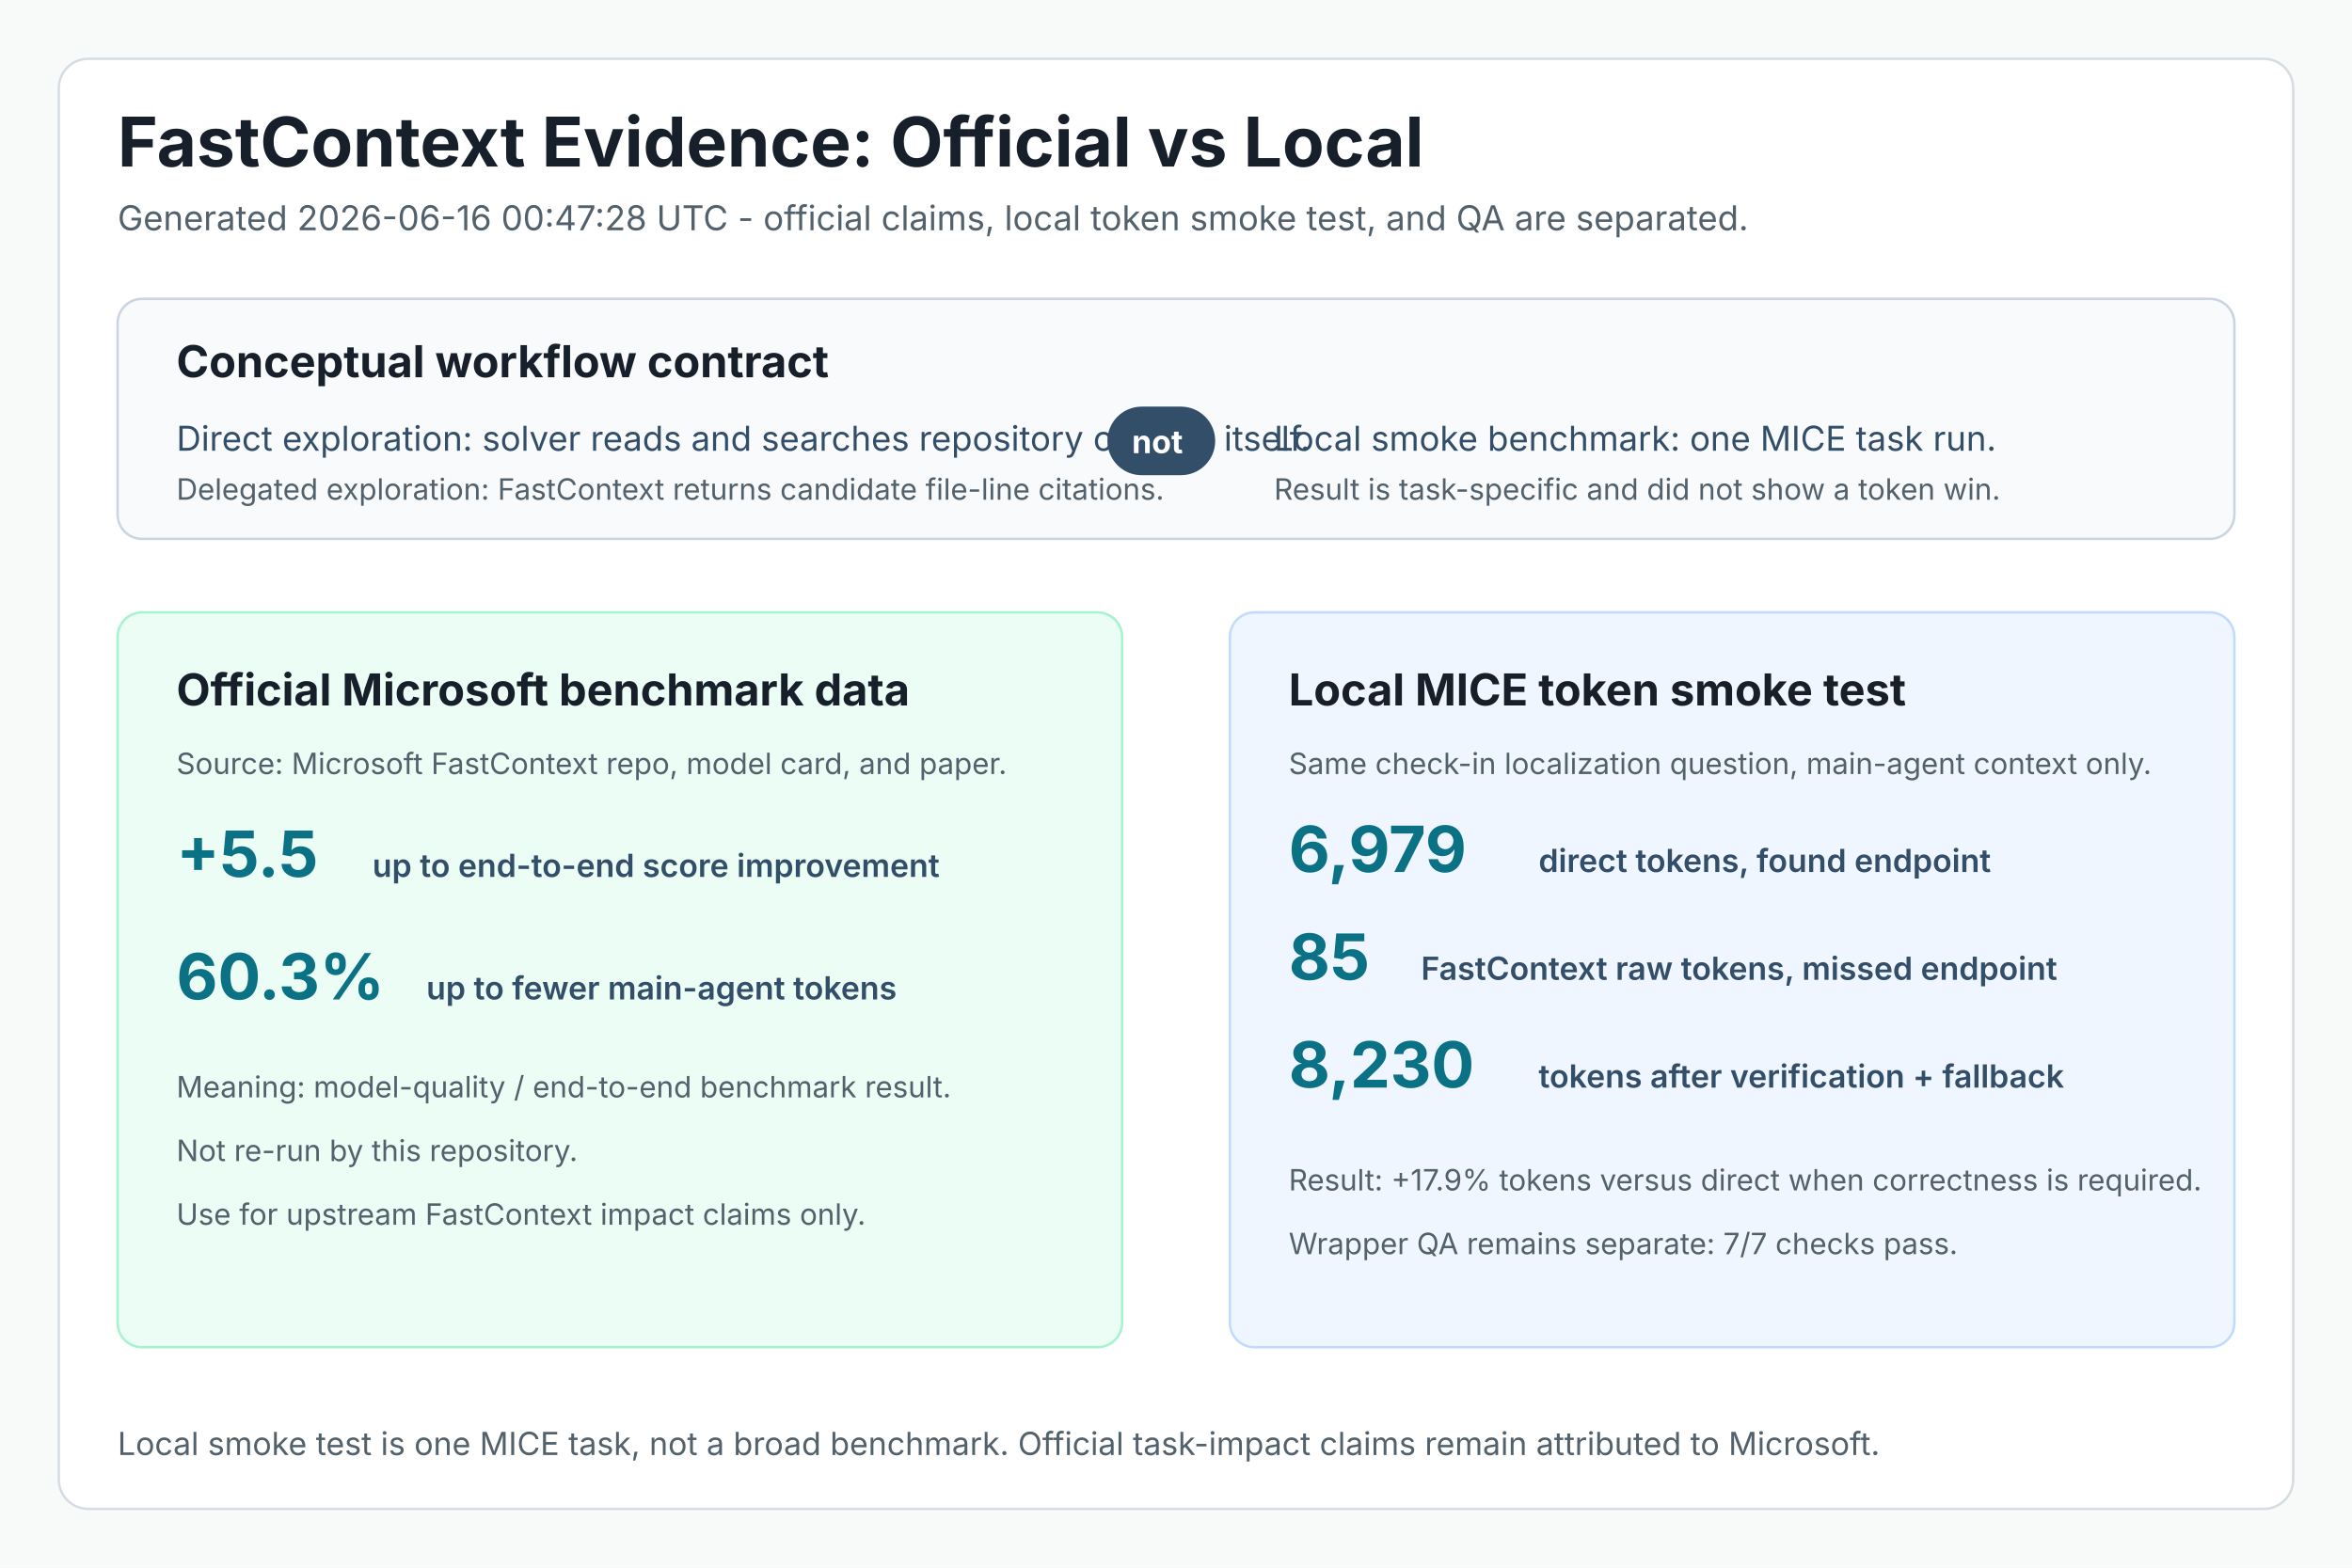
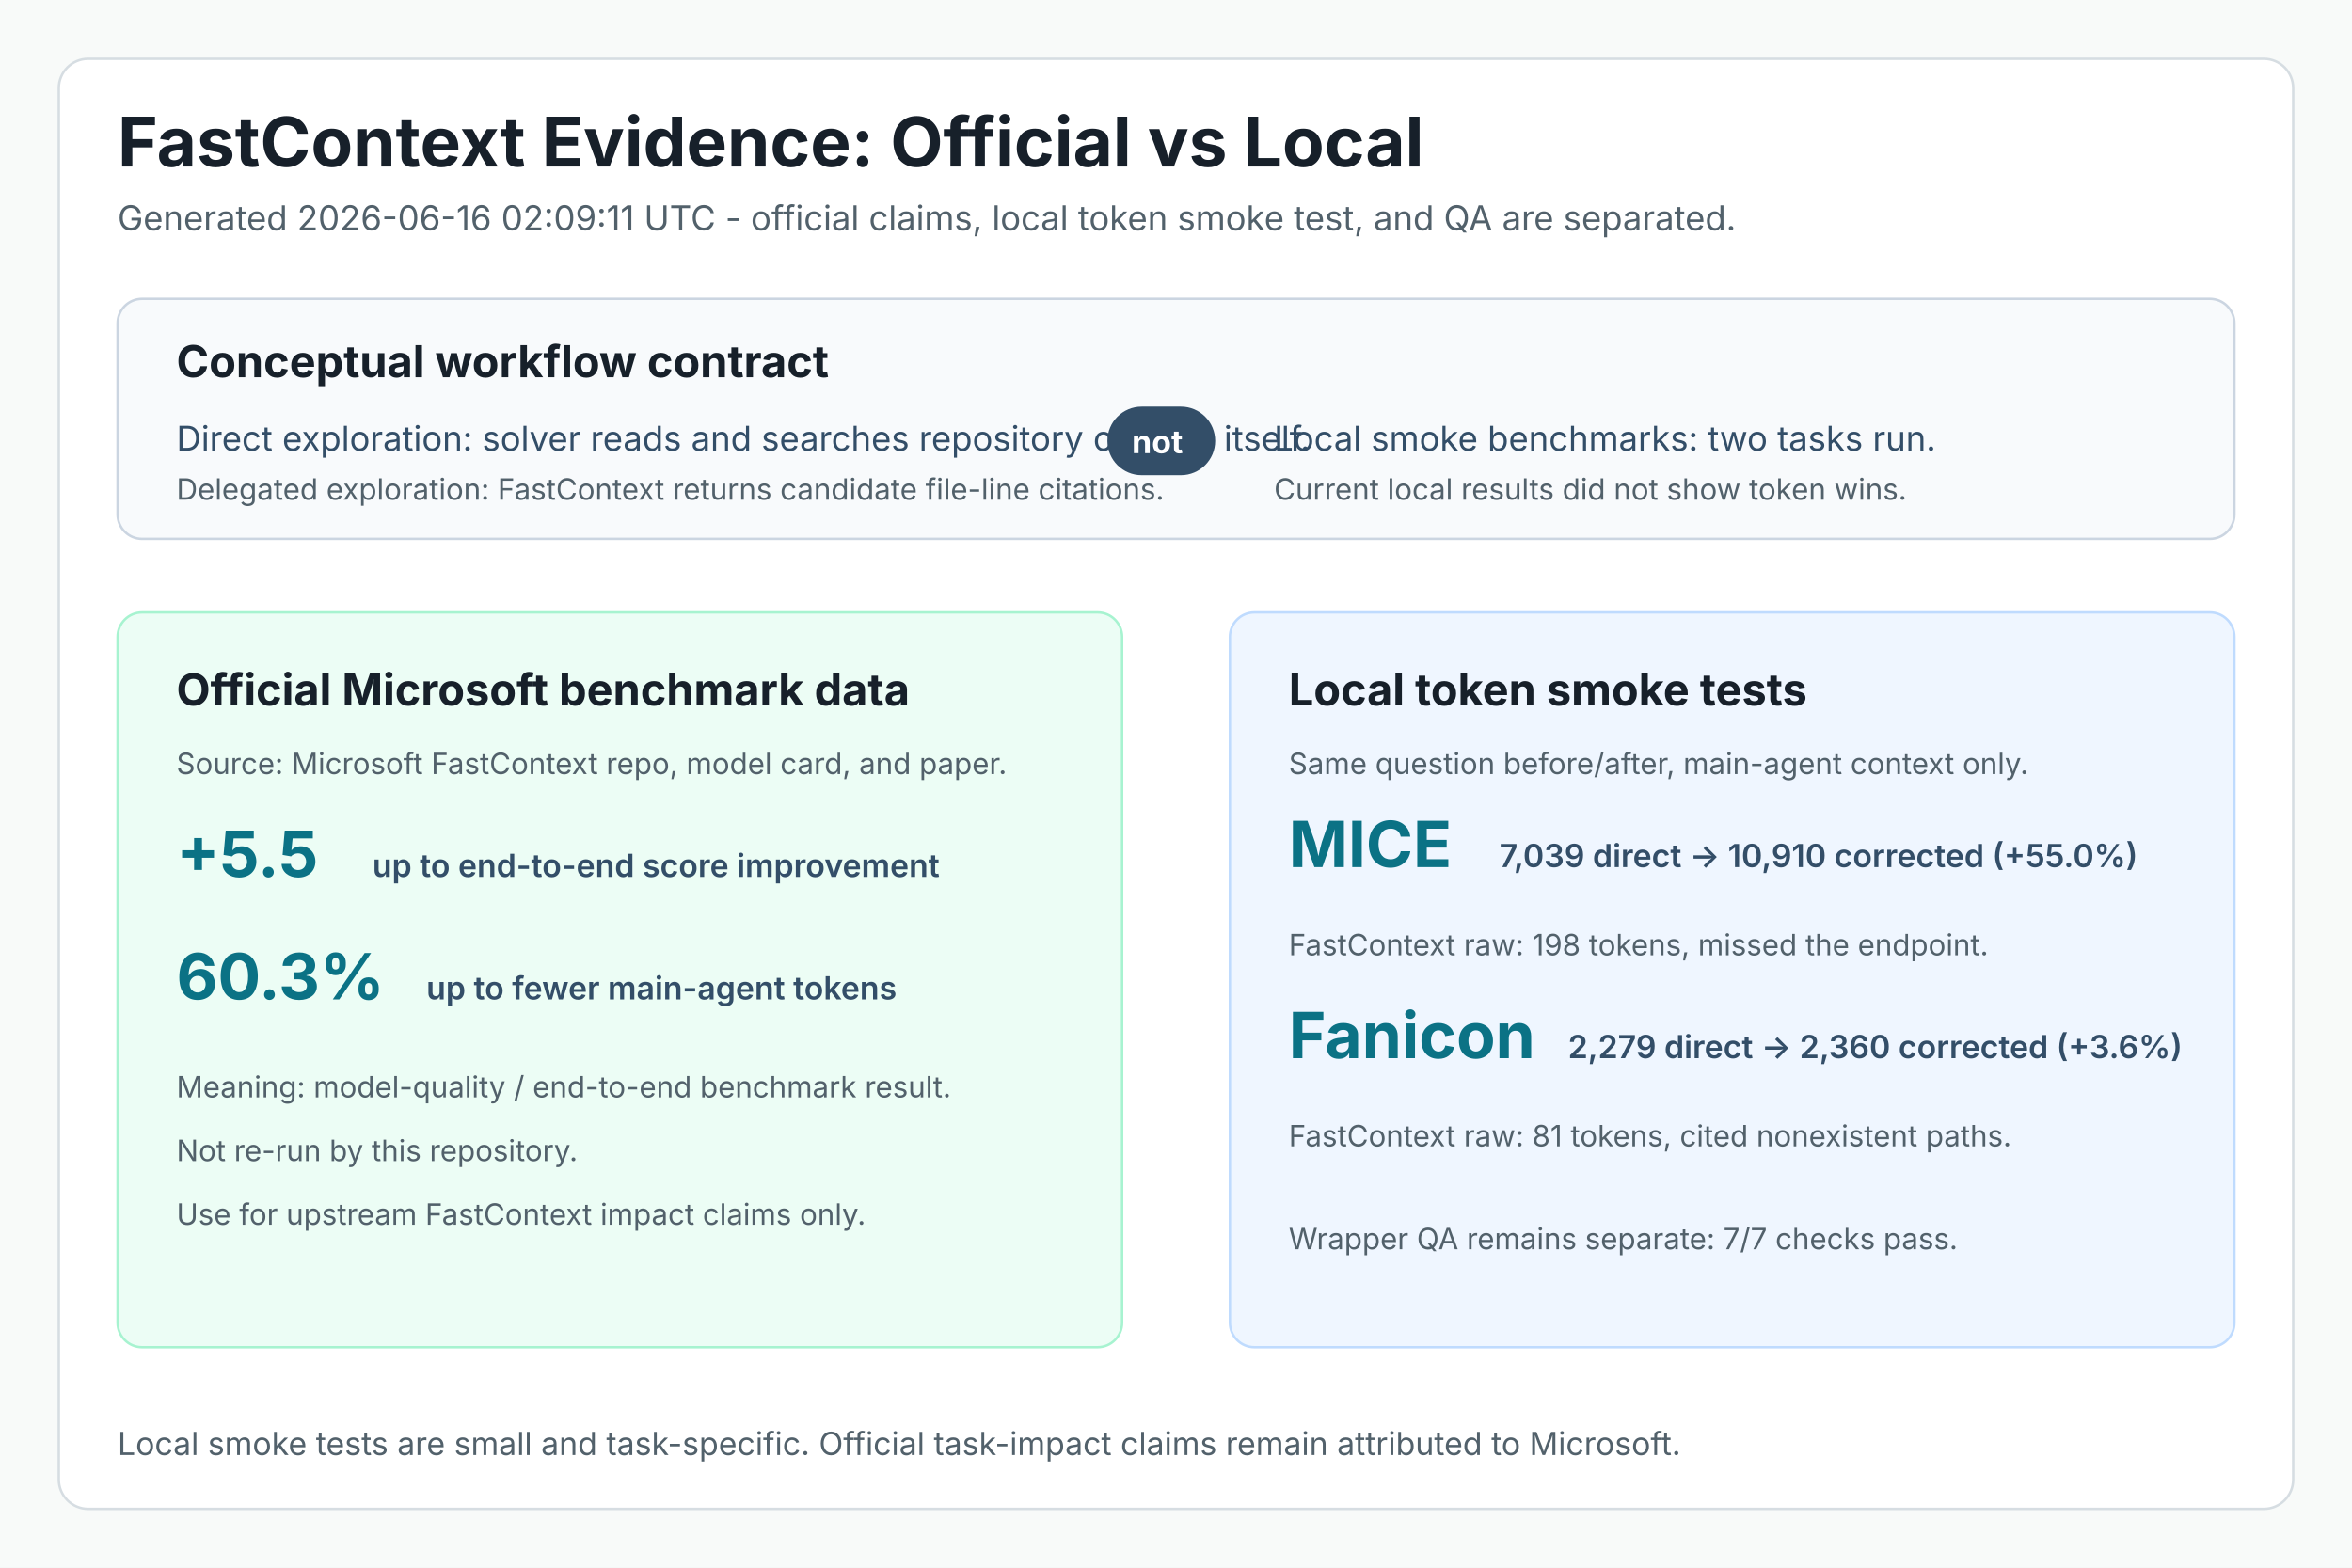
<svg xmlns="http://www.w3.org/2000/svg" width="960" height="640" viewBox="0 0 960 640" role="img" aria-labelledby="title desc">
  <style>
    .title { font: 700 28px -apple-system, BlinkMacSystemFont, "Segoe UI", sans-serif; fill: #17202a; }
    .subtitle { font: 400 14px -apple-system, BlinkMacSystemFont, "Segoe UI", sans-serif; fill: #52616b; }
    .card-title { font: 700 18px -apple-system, BlinkMacSystemFont, "Segoe UI", sans-serif; fill: #17202a; }
    .label { font: 600 15px -apple-system, BlinkMacSystemFont, "Segoe UI", sans-serif; fill: #1f2933; }
    .body { font: 400 14px -apple-system, BlinkMacSystemFont, "Segoe UI", sans-serif; fill: #334e68; }
    .metric { font: 700 26px -apple-system, BlinkMacSystemFont, "Segoe UI", sans-serif; fill: #0b7285; }
    .metric-label { font: 600 13px -apple-system, BlinkMacSystemFont, "Segoe UI", sans-serif; fill: #334e68; }
    .pill { font: 700 13px -apple-system, BlinkMacSystemFont, "Segoe UI", sans-serif; fill: #ffffff; }
    .fine { font: 400 12px -apple-system, BlinkMacSystemFont, "Segoe UI", sans-serif; fill: #52616b; }
    .note { font: 400 13px -apple-system, BlinkMacSystemFont, "Segoe UI", sans-serif; fill: #52616b; }
  </style>
  <rect width="960" height="640" fill="#f8faf9" />
  <rect x="24" y="24" width="912" height="592" rx="12" fill="#ffffff" stroke="#d6dde2" />
  <text x="48" y="68" class="title">FastContext Evidence: Official vs Local</text>
-   <text x="48" y="94" class="subtitle">Generated 2026-06-16 00:47:28 UTC - official claims, local token smoke test, and QA are separated.</text>
+   <text x="48" y="94" class="subtitle">Generated 2026-06-16 02:09:11 UTC - official claims, local token smoke test, and QA are separated.</text>
  <rect x="48" y="122" width="864" height="98" rx="10" fill="#f8fafc" stroke="#cbd5e1" />
  <text x="72" y="154" class="card-title">Conceptual workflow contract</text>
  <text x="72" y="184" class="body">Direct exploration: solver reads and searches repository context itself.</text>
  <text x="72" y="204" class="fine">Delegated exploration: FastContext returns candidate file-line citations.</text>
  <rect x="452" y="166" width="44" height="28" rx="14" fill="#334e68" />
  <text x="462" y="185" class="pill">not</text>
-   <text x="520" y="184" class="body">Local smoke benchmark: one MICE task run.</text>
-   <text x="520" y="204" class="fine">Result is task-specific and did not show a token win.</text>
+   <text x="520" y="184" class="body">Local smoke benchmarks: two tasks run.</text>
+   <text x="520" y="204" class="fine">Current local results did not show token wins.</text>
  <rect x="48" y="250" width="410" height="300" rx="10" fill="#ecfdf5" stroke="#a7f3d0" />
  <text x="72" y="288" class="card-title">Official Microsoft benchmark data</text>
  <text x="72" y="316" class="fine">Source: Microsoft FastContext repo, model card, and paper.</text>
  <text x="72" y="358" class="metric">+5.5</text>
  <text x="152" y="358" class="metric-label">up to end-to-end score improvement</text>
  <text x="72" y="408" class="metric">60.3%</text>
  <text x="174" y="408" class="metric-label">up to fewer main-agent tokens</text>
  <text x="72" y="448" class="fine">Meaning: model-quality / end-to-end benchmark result.</text>
  <text x="72" y="474" class="fine">Not re-run by this repository.</text>
  <text x="72" y="500" class="fine">Use for upstream FastContext impact claims only.</text>
  <rect x="502" y="250" width="410" height="300" rx="10" fill="#eff6ff" stroke="#bfdbfe" />
-   <text x="526" y="288" class="card-title">Local MICE token smoke test</text>
-   <text x="526" y="316" class="fine">Same check-in localization question, main-agent context only.</text>
-   <text x="526" y="356" class="metric">6,979</text>
-   <text x="628" y="356" class="metric-label">direct tokens, found endpoint</text>
-   <text x="526" y="400" class="metric">85</text>
-   <text x="580" y="400" class="metric-label">FastContext raw tokens, missed endpoint</text>
-   <text x="526" y="444" class="metric">8,230</text>
-   <text x="628" y="444" class="metric-label">tokens after verification + fallback</text>
-   <text x="526" y="486" class="fine">Result: +17.9% tokens versus direct when correctness is required.</text>
-   <text x="526" y="512" class="fine">Wrapper QA remains separate: 7/7 checks pass.</text>
-   <text x="48" y="594" class="note">Local smoke test is one MICE task, not a broad benchmark. Official task-impact claims remain attributed to Microsoft.</text>
+   <text x="526" y="288" class="card-title">Local token smoke tests</text>
+   <text x="526" y="316" class="fine">Same question before/after, main-agent context only.</text>
+   <text x="526" y="354" class="metric">MICE</text>
+   <text x="612" y="354" class="metric-label">7,039 direct -&gt; 10,910 corrected (+55.0%)</text>
+   <text x="526" y="390" class="fine">FastContext raw: 198 tokens, missed the endpoint.</text>
+   <text x="526" y="432" class="metric">Fanicon</text>
+   <text x="640" y="432" class="metric-label">2,279 direct -&gt; 2,360 corrected (+3.6%)</text>
+   <text x="526" y="468" class="fine">FastContext raw: 81 tokens, cited nonexistent paths.</text>
+   <text x="526" y="510" class="fine">Wrapper QA remains separate: 7/7 checks pass.</text>
+   <text x="48" y="594" class="note">Local smoke tests are small and task-specific. Official task-impact claims remain attributed to Microsoft.</text>
</svg>
